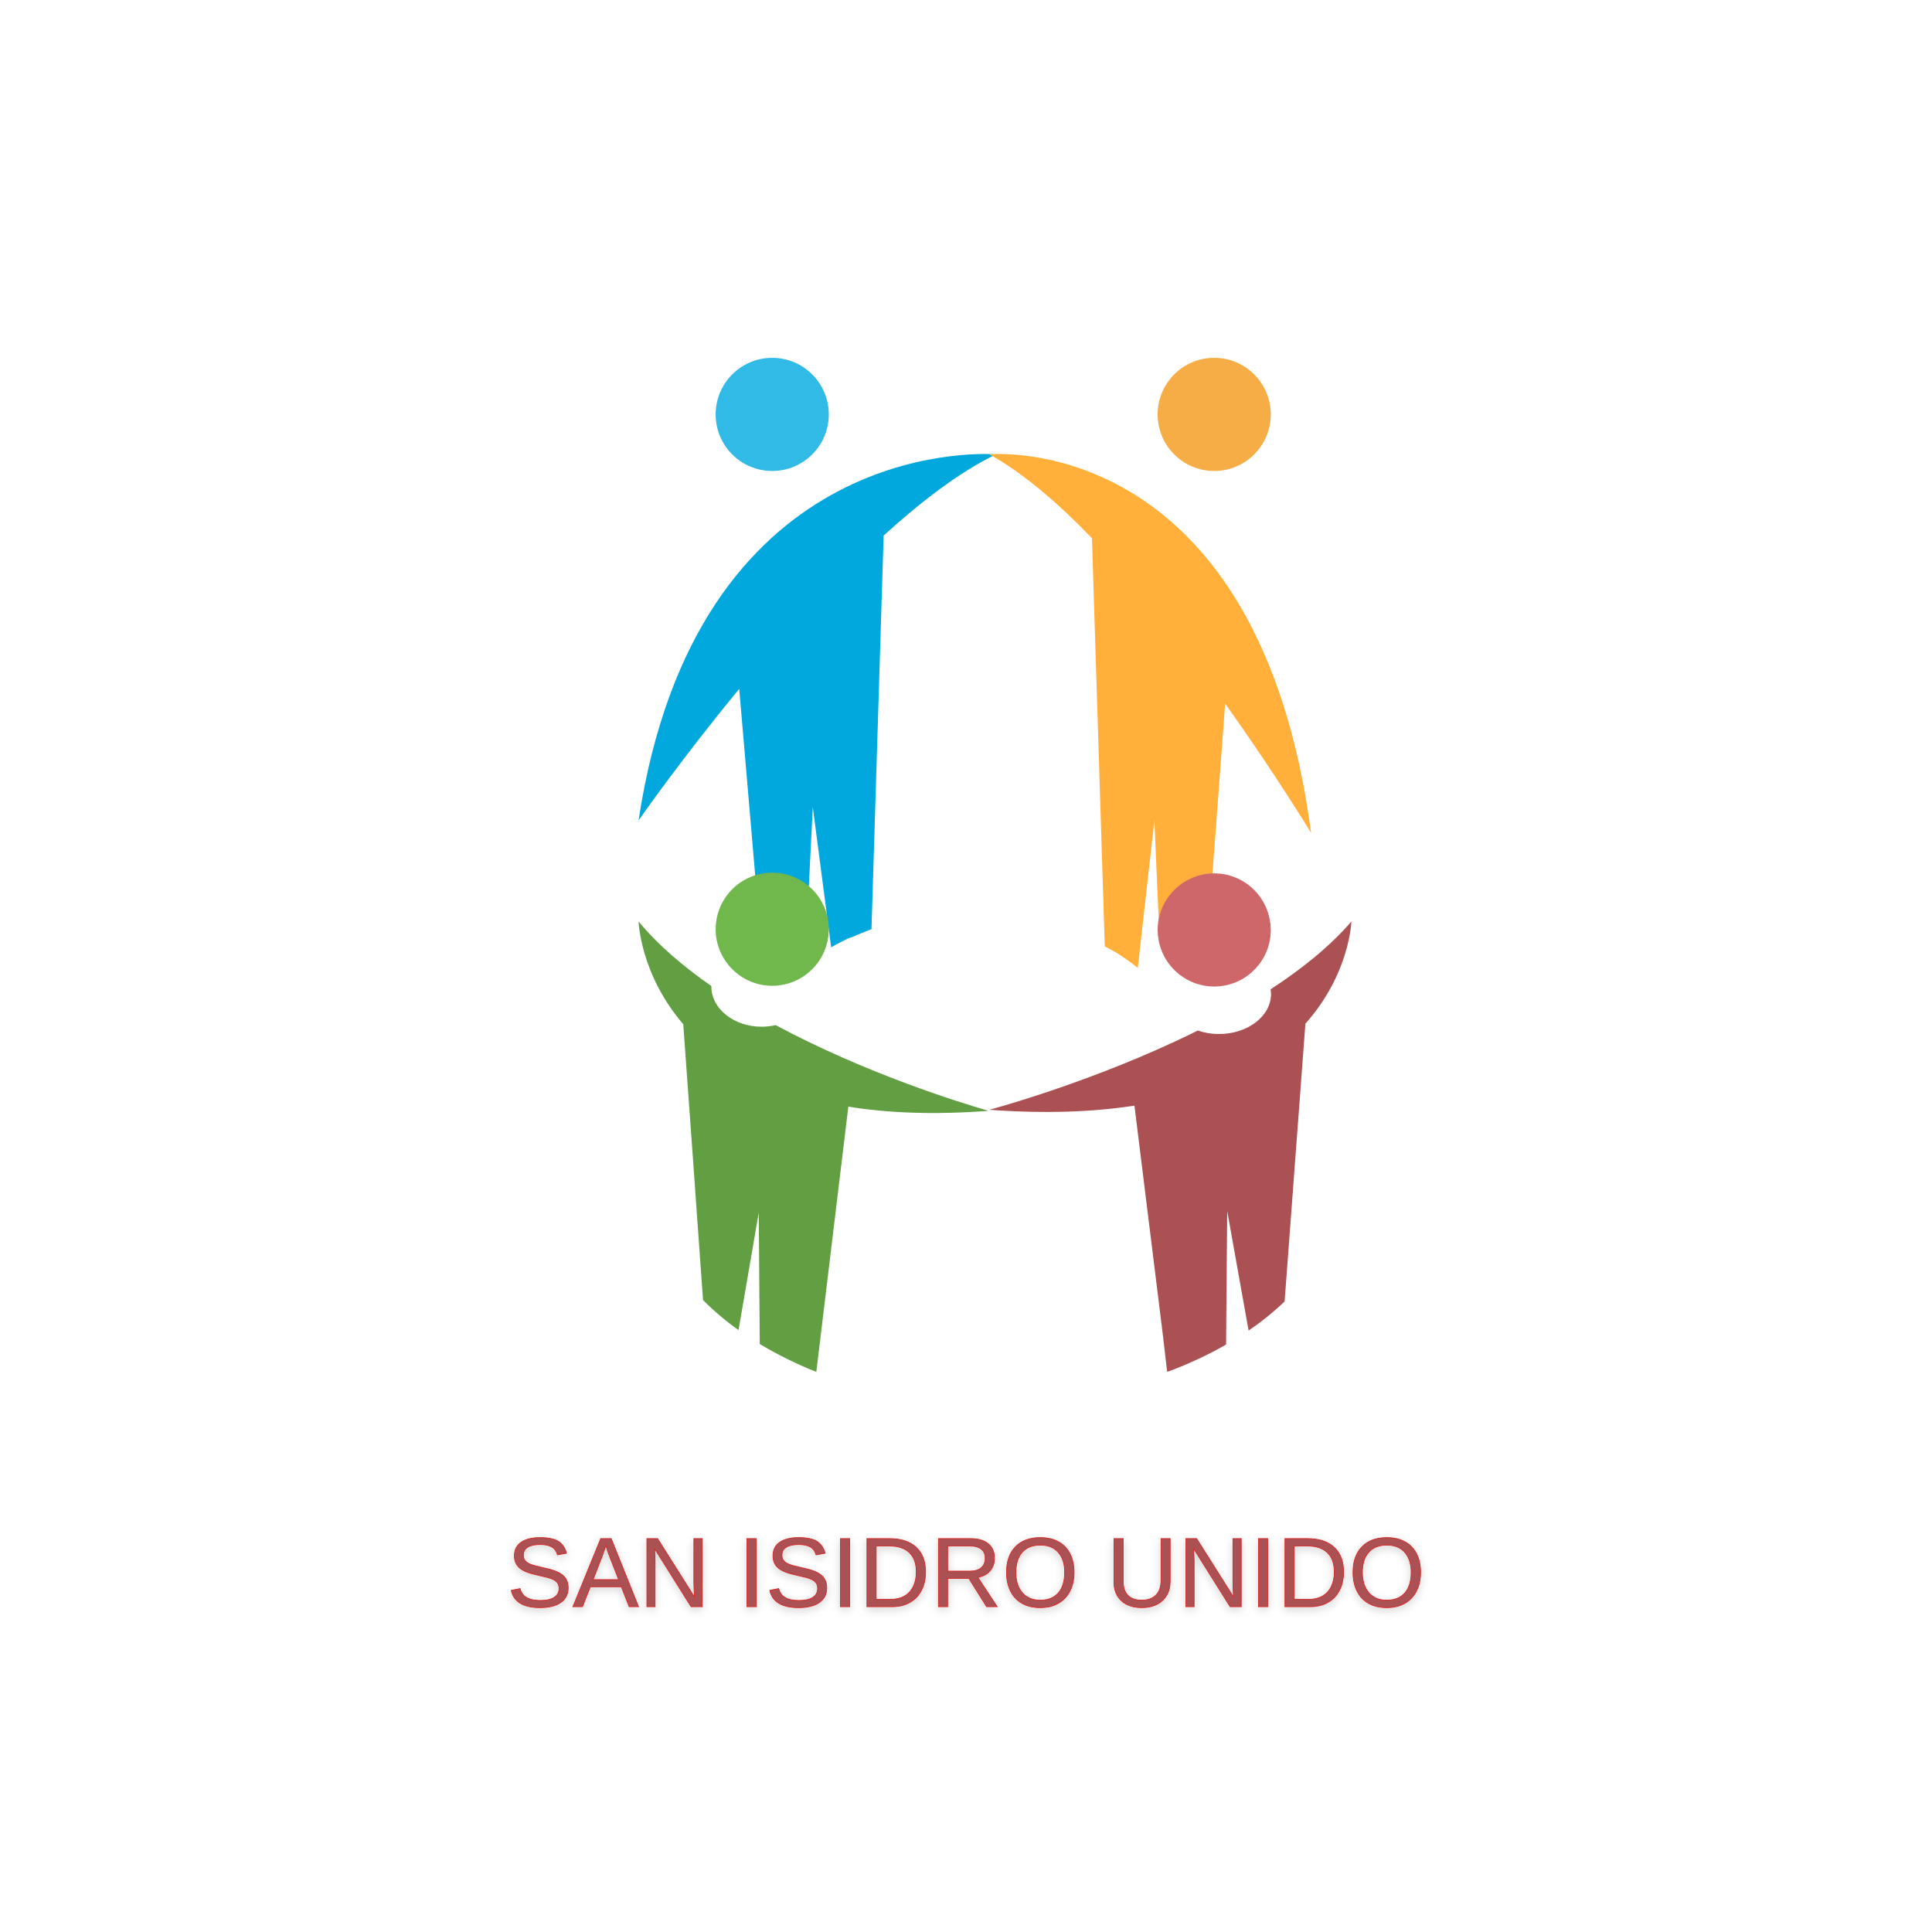
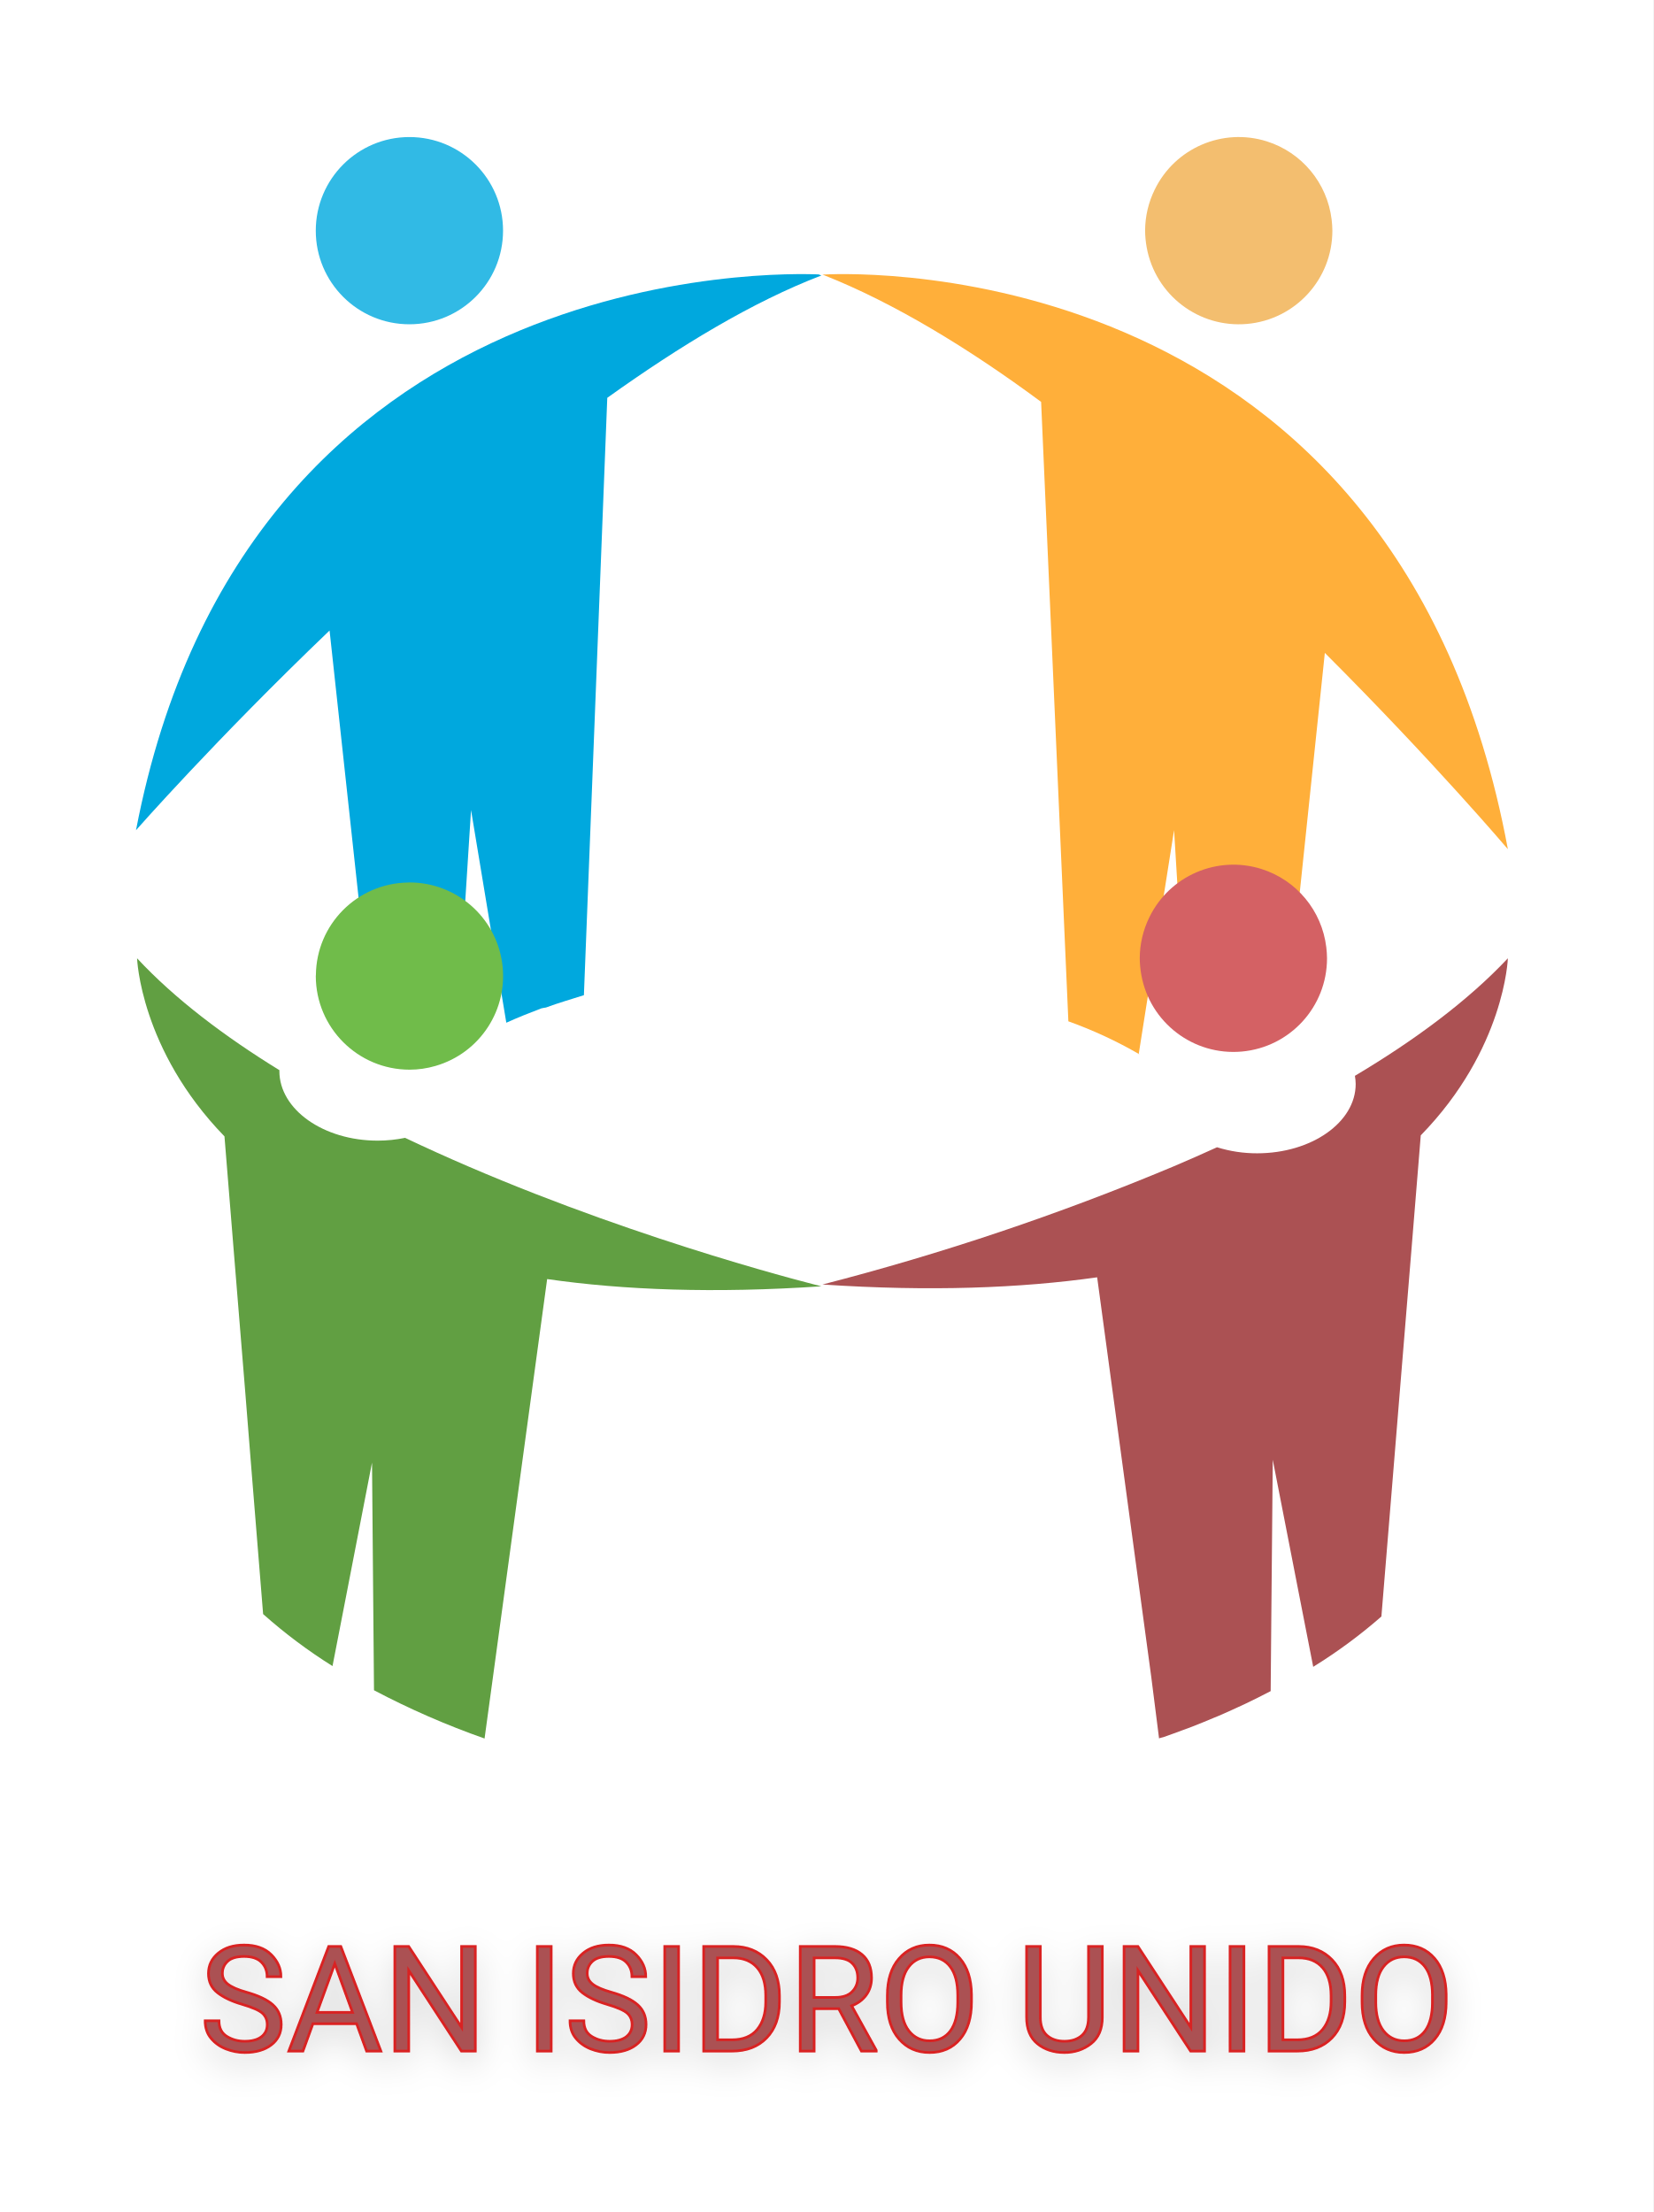
- <svg xmlns="http://www.w3.org/2000/svg" width="2732" height="2732" viewBox="0 0 2732 2732">
+ <svg xmlns="http://www.w3.org/2000/svg" width="618" height="827" viewBox="0 0 618 827">
  <defs>
-     <filter id="SAN_ISIDRO_UNIDO" x="-20.5" y="2128.5" width="2773" height="241" filterUnits="userSpaceOnUse">
+     <filter id="SAN_ISIDRO_UNIDO" x="-20.5" y="692.34" width="659" height="141" filterUnits="userSpaceOnUse">
      <feOffset dy="4" input="SourceAlpha" />
      <feGaussianBlur stdDeviation="6.5" result="blur" />
      <feFlood flood-opacity="0.161" />
      <feComposite operator="in" in2="blur" />
      <feComposite in="SourceGraphic" />
    </filter>
-     <clipPath id="clip-SanIsidroUnidoSplashScreen">
-       <rect width="2732" height="2732" />
+     <clipPath id="clip-SanIsidroUnidoLogoFull1">
+       <rect width="618" height="827" />
    </clipPath>
  </defs>
-   <g id="SanIsidroUnidoSplashScreen" clip-path="url(#clip-SanIsidroUnidoSplashScreen)">
-     <rect width="2732" height="2732" fill="#fff" />
-     <path id="Trazado_16" data-name="Trazado 16" d="M410.9,1384.8a312.788,312.788,0,0,0,7.1,65.8l-5.5-95.5A292.346,292.346,0,0,0,410.9,1384.8Z" transform="translate(420.193 668.306)" fill="none" />
-     <path id="Trazado_19" data-name="Trazado 19" d="M504.6,1614.6c7.8,8.7,16,17.2,24.6,25.4L528,1444.2Z" transform="translate(563.22 167.916)" fill="none" />
-     <path id="Trazado_23" data-name="Trazado 23" d="M1414.7,1755.6c-7.6,5.1-15.4,10.1-23.3,15C1399.4,1765.7,1407.1,1760.7,1414.7,1755.6Z" transform="translate(1245.455 389.707)" fill="#d5d7d8" />
-     <path id="Trazado_24" data-name="Trazado 24" d="M1359.5,1789c-5.9,3.2-11.9,6.4-17.9,9.4C1347.6,1795.4,1353.6,1792.2,1359.5,1789Z" transform="translate(1263.641 747.199)" fill="#d5d7d8" />
-     <path id="Trazado_28" data-name="Trazado 28" d="M1387.2,1773.1q-9.9,6-20.1,11.7Q1377.3,1779.1,1387.2,1773.1Z" transform="translate(1254.498 414.485)" fill="#d5d7d8" />
+   <g id="SanIsidroUnidoLogoFull1" clip-path="url(#clip-SanIsidroUnidoLogoFull1)">
+     <rect width="618" height="827" fill="#fff" />
    <g transform="matrix(1, 0, 0, 1, 0, 0)" filter="url(#SAN_ISIDRO_UNIDO)">
-       <text id="SAN_ISIDRO_UNIDO-2" data-name="SAN ISIDRO UNIDO" transform="translate(0 2145)" fill="#ab5153" stroke="#d92323" stroke-width="1" font-size="140" font-family="ArialMT, Arial">
-         <tspan x="716.483" y="127">SAN ISIDRO UNIDO</tspan>
+       <text id="SAN_ISIDRO_UNIDO-2" data-name="SAN ISIDRO UNIDO" transform="translate(0 708.84)" fill="#ab5153" stroke="#d92323" stroke-width="1" font-size="55" font-family="Roboto-Regular, Roboto">
+         <tspan x="74.525" y="58">SAN ISIDRO UNIDO</tspan>
      </text>
    </g>
-     <path id="Trazado_30" data-name="Trazado 30" d="M576,301.2a80,80,0,1,0-80-79.955A79.96,79.96,0,0,0,576,301.2Z" transform="translate(515.985 364.8)" fill="#31bae5" />
-     <path id="Trazado_29" data-name="Trazado 29" d="M541.387,939.393a114.871,114.871,0,0,1-6.224,38.133c2.816-2,5.631-4.293,8.6-6.189h0l11.115-221.412,25.934,198.153h0c8.151-4.692,17.042-9.184,25.786-13.376.593-.3,2.816-.6,3.409-.8,8.6-4.093,18.969-7.886,27.86-11.48h0L655.052,365.8c53.424-48.415,106.848-89.443,157.456-114a15.733,15.733,0,0,1-1.926-.8s.37,0,1.334-.1c-27.268-1.7-422.5-16.571-503.415,517.793,0,0,58.314-84.153,142.34-186.074l22.9,267.332c.445,0,.815-.1,1.26-.1C511.674,849.85,541.387,889.98,541.387,939.393Z" transform="translate(594.484 391.474)" fill="#00a8de" />
-     <path id="Trazado_31" data-name="Trazado 31" d="M986.9,251.838c45.667,25.39,95.54,67.707,143.744,117.868l18.093,577.162h0c16.023,7.844,31.646,18.372,47.2,30.757h-.534l23.5-208.9,7.277,167.823c9.748-30.757,30.044-52.432,53.678-52.432a39.864,39.864,0,0,1,17.893,4.025l21.231-284.556C1391.094,704.733,1440.5,786.477,1440.5,786.477c-72.974-552.6-429.028-537.219-453.6-535.465a13.164,13.164,0,0,1-1.4.1C985.967,251.322,986.435,251.631,986.9,251.838Z" transform="translate(413.484 391.374)" fill="#ffaf3a" />
-     <path id="Trazado_32" data-name="Trazado 32" d="M1380.1,301.2a80,80,0,1,0-80-79.955A79.96,79.96,0,0,0,1380.1,301.2Z" transform="translate(336.892 364.8)" fill="#f6ad46" />
-     <path id="Trazado_35" data-name="Trazado 35" d="M1543.016,790.9c-30.229,35.161-70.152,67.229-114.265,95.951a45.236,45.236,0,0,1,.575,6.691c0,31.247-32.941,56.561-73.6,56.561a91.954,91.954,0,0,1-29.983-4.924c-10.926,5.429-21.769,10.668-32.695,15.718-134.473,62.431-262.045,96.33-262.045,96.33,80.339,5.871,148.027,2.967,205.2-5.87l40.416,326.233,5.832,50.248v.063c0-.379,2.3-.758,3.286-1.137,5.011-1.957,10.1-3.914,14.951-5.934,2.054-.884,4.354-1.7,6.407-2.588,5.586-2.4,11.172-4.861,16.594-7.386,1.15-.568,2.382-1.073,3.532-1.578,6.49-3.093,12.9-6.249,19.14-9.469.082,0,.082-.063.164-.063,6.572-3.409,12.979-6.944,19.3-10.542l.493-61.169,1.068-127.7,19.879,111.29,10.351,57.76h0l.246-.189a388.15,388.15,0,0,0,50.684-40.905l8.543-113.816,5.668-75.877,8.379-111.669,6.818-91.469C1540.8,865.009,1543.016,790.9,1543.016,790.9Z" transform="translate(367.984 512.1)" fill="#ab5153" />
-     <path id="Trazado_33" data-name="Trazado 33" d="M396.493,1211.256,405.07,1331a382.944,382.944,0,0,0,50.191,42.454l10.007-58.065,18.583-108.071.953,124.252.476,61.619a559.4,559.4,0,0,0,79.972,39.408l6.115-50.577,39.152-324.529c55.194,8.948,120.712,11.8,198.381,5.9,0,0-124.842-34.458-255.64-97.98q-22.753-11.042-45.505-23.226a87.525,87.525,0,0,1-19.775,2.284c-39.311,0-71.157-25.447-71.157-56.859a1.741,1.741,0,0,1,.079-.634c-39.708-27.6-75.525-58.065-103-91.381,0,0,2.224,74.5,63.215,145.384l6.512,90.809,8.577,118.8Z" transform="translate(589.084 507.4)" fill="#619f42" />
-     <path id="Trazado_34" data-name="Trazado 34" d="M523.489,1010.9a79.1,79.1,0,0,0,22.207-3.211A79.977,79.977,0,0,0,523.4,850.9c-.535,0-1.07.089-1.605.089a79.788,79.788,0,0,0-78.306,79.019c0,.268-.089.625-.089.892A80.179,80.179,0,0,0,523.489,1010.9Z" transform="translate(568.585 383.1)" fill="#70b84b" />
-     <path id="Trazado_36" data-name="Trazado 36" d="M1344.814,908.911A79.864,79.864,0,0,0,1336.6,944a83.128,83.128,0,0,0,1.339,14.2A79.962,79.962,0,0,0,1496.6,944a82.9,82.9,0,0,0-.625-9.464,80.139,80.139,0,0,0-55.446-66.875,79.868,79.868,0,0,0-95.714,41.25Z" transform="translate(300.384 371)" fill="#ce6769" />
+     <path id="Trazado_45" data-name="Trazado 45" d="M1287.2,790.9c-15.126,16.1-35.1,30.786-57.175,43.939a19,19,0,0,1,.288,3.064c0,14.309-16.483,25.9-36.829,25.9a49.9,49.9,0,0,1-15-2.255c-5.467,2.486-10.893,4.885-16.359,7.2A955.691,955.691,0,0,1,1031,912.858c40.2,2.688,74.069,1.359,102.677-2.688l20.223,149.391,2.918,23.01v.029c0-.173,1.151-.347,1.644-.521,2.507-.9,5.056-1.792,7.481-2.717,1.028-.4,2.178-.781,3.206-1.185,2.8-1.1,5.59-2.226,8.3-3.382.576-.26,1.192-.491,1.768-.723,3.247-1.416,6.453-2.862,9.577-4.336.041,0,.041-.029.082-.029,3.288-1.561,6.495-3.18,9.66-4.827l.247-28.011.534-58.479,9.947,50.963,5.179,26.45h0l.123-.087a192.1,192.1,0,0,0,25.361-18.732l4.275-52.119,2.836-34.746,4.193-51.136,3.412-41.886C1286.09,824.837,1287.2,790.9,1287.2,790.9Z" transform="translate(-723.56 -432.62)" fill="#ab5153" />
+     <path id="Trazado_46" data-name="Trazado 46" d="M356.581,985.94l4.432,54.835a193.937,193.937,0,0,0,25.937,19.441l5.171-26.589,9.6-49.489.493,56.9.246,28.217A305.781,305.781,0,0,0,443.79,1087.3l3.16-23.16,20.233-148.611c28.522,4.1,62.38,5.405,102.517,2.7,0,0-64.514-15.779-132.106-44.868q-11.758-5.056-23.516-10.636a50.79,50.79,0,0,1-10.219,1.046c-20.315,0-36.771-11.653-36.771-26.037a.713.713,0,0,1,.041-.291C346.609,824.8,328.1,810.856,313.9,795.6c0,0,1.149,34.116,32.668,66.576l3.365,41.584,4.432,54.4Z" transform="translate(-262.66 -437.32)" fill="#619f42" />
+     <path id="Trazado_49" data-name="Trazado 49" d="M426.882,526.926a37.4,37.4,0,0,1-3.164,15.3c1.431-.8,2.863-1.722,4.369-2.483h0l5.65-88.839L446.92,530.41h0c4.143-1.882,8.663-3.685,13.108-5.367.3-.12,1.431-.24,1.733-.32,4.369-1.642,9.642-3.164,14.162-4.606h0l8.738-223.339c27.157-19.426,54.314-35.888,80.039-45.741a9.3,9.3,0,0,1-.979-.32s.188,0,.678-.04c-13.861-.681-214.768-6.649-255.9,207.758,0,0,29.643-33.765,72.355-74.66l11.639,107.264c.226,0,.414-.04.64-.04C411.779,491,426.882,507.1,426.882,526.926Z" transform="translate(-257.661 -148.046)" fill="#00a8de" />
+     <path id="Trazado_48" data-name="Trazado 48" d="M478.439,920.9a34.606,34.606,0,0,0,9.716-1.4,34.99,34.99,0,0,0-9.755-68.6c-.234,0-.468.039-.7.039a34.907,34.907,0,0,0-34.259,34.571c0,.117-.039.273-.039.39A35.078,35.078,0,0,0,478.439,920.9Z" transform="translate(-325.36 -520.98)" fill="#70bc4a" />
+     <path id="Trazado_50" data-name="Trazado 50" d="M986.29,251.112c25.714,10.188,53.8,27.167,80.939,47.293l10.188,231.58h0a162.627,162.627,0,0,1,26.578,12.341h-.3l13.233-83.819,4.1,67.337c5.489-12.341,16.917-21.038,30.225-21.038a30.192,30.192,0,0,1,10.075,1.615l11.955-114.175c40.6,40.584,68.42,73.383,68.42,73.383-41.09-221.723-241.576-215.553-255.41-214.849-.489.041-.789.041-.789.041C985.763,250.905,986.026,251.029,986.29,251.112Z" transform="translate(-678.06 -148.146)" fill="#ffaf3a" />
+     <path id="Trazado_47" data-name="Trazado 47" d="M1340.194,883.648A34.942,34.942,0,0,0,1336.6,899a36.382,36.382,0,0,0,.586,6.211A34.983,34.983,0,0,0,1406.6,899a36.246,36.246,0,0,0-.273-4.141,35.061,35.061,0,0,0-24.258-29.258,34.942,34.942,0,0,0-41.875,18.047Z" transform="translate(-910.56 -540.72)" fill="#d46164" />
+     <path id="Trazado_51" data-name="Trazado 51" d="M531,211.2a35,35,0,1,0-35-34.98A34.983,34.983,0,0,0,531,211.2Z" transform="translate(-377.961 -89.96)" fill="#31bae5" />
+     <path id="Trazado_52" data-name="Trazado 52" d="M1340.194,883.648A34.942,34.942,0,0,0,1336.6,899a36.382,36.382,0,0,0,.586,6.211A34.983,34.983,0,0,0,1406.6,899a36.246,36.246,0,0,0-.273-4.141,35.061,35.061,0,0,0-24.258-29.258,34.942,34.942,0,0,0-41.875,18.047Z" transform="translate(-908.56 -812.76)" fill="#f3be6f" />
  </g>
</svg>
